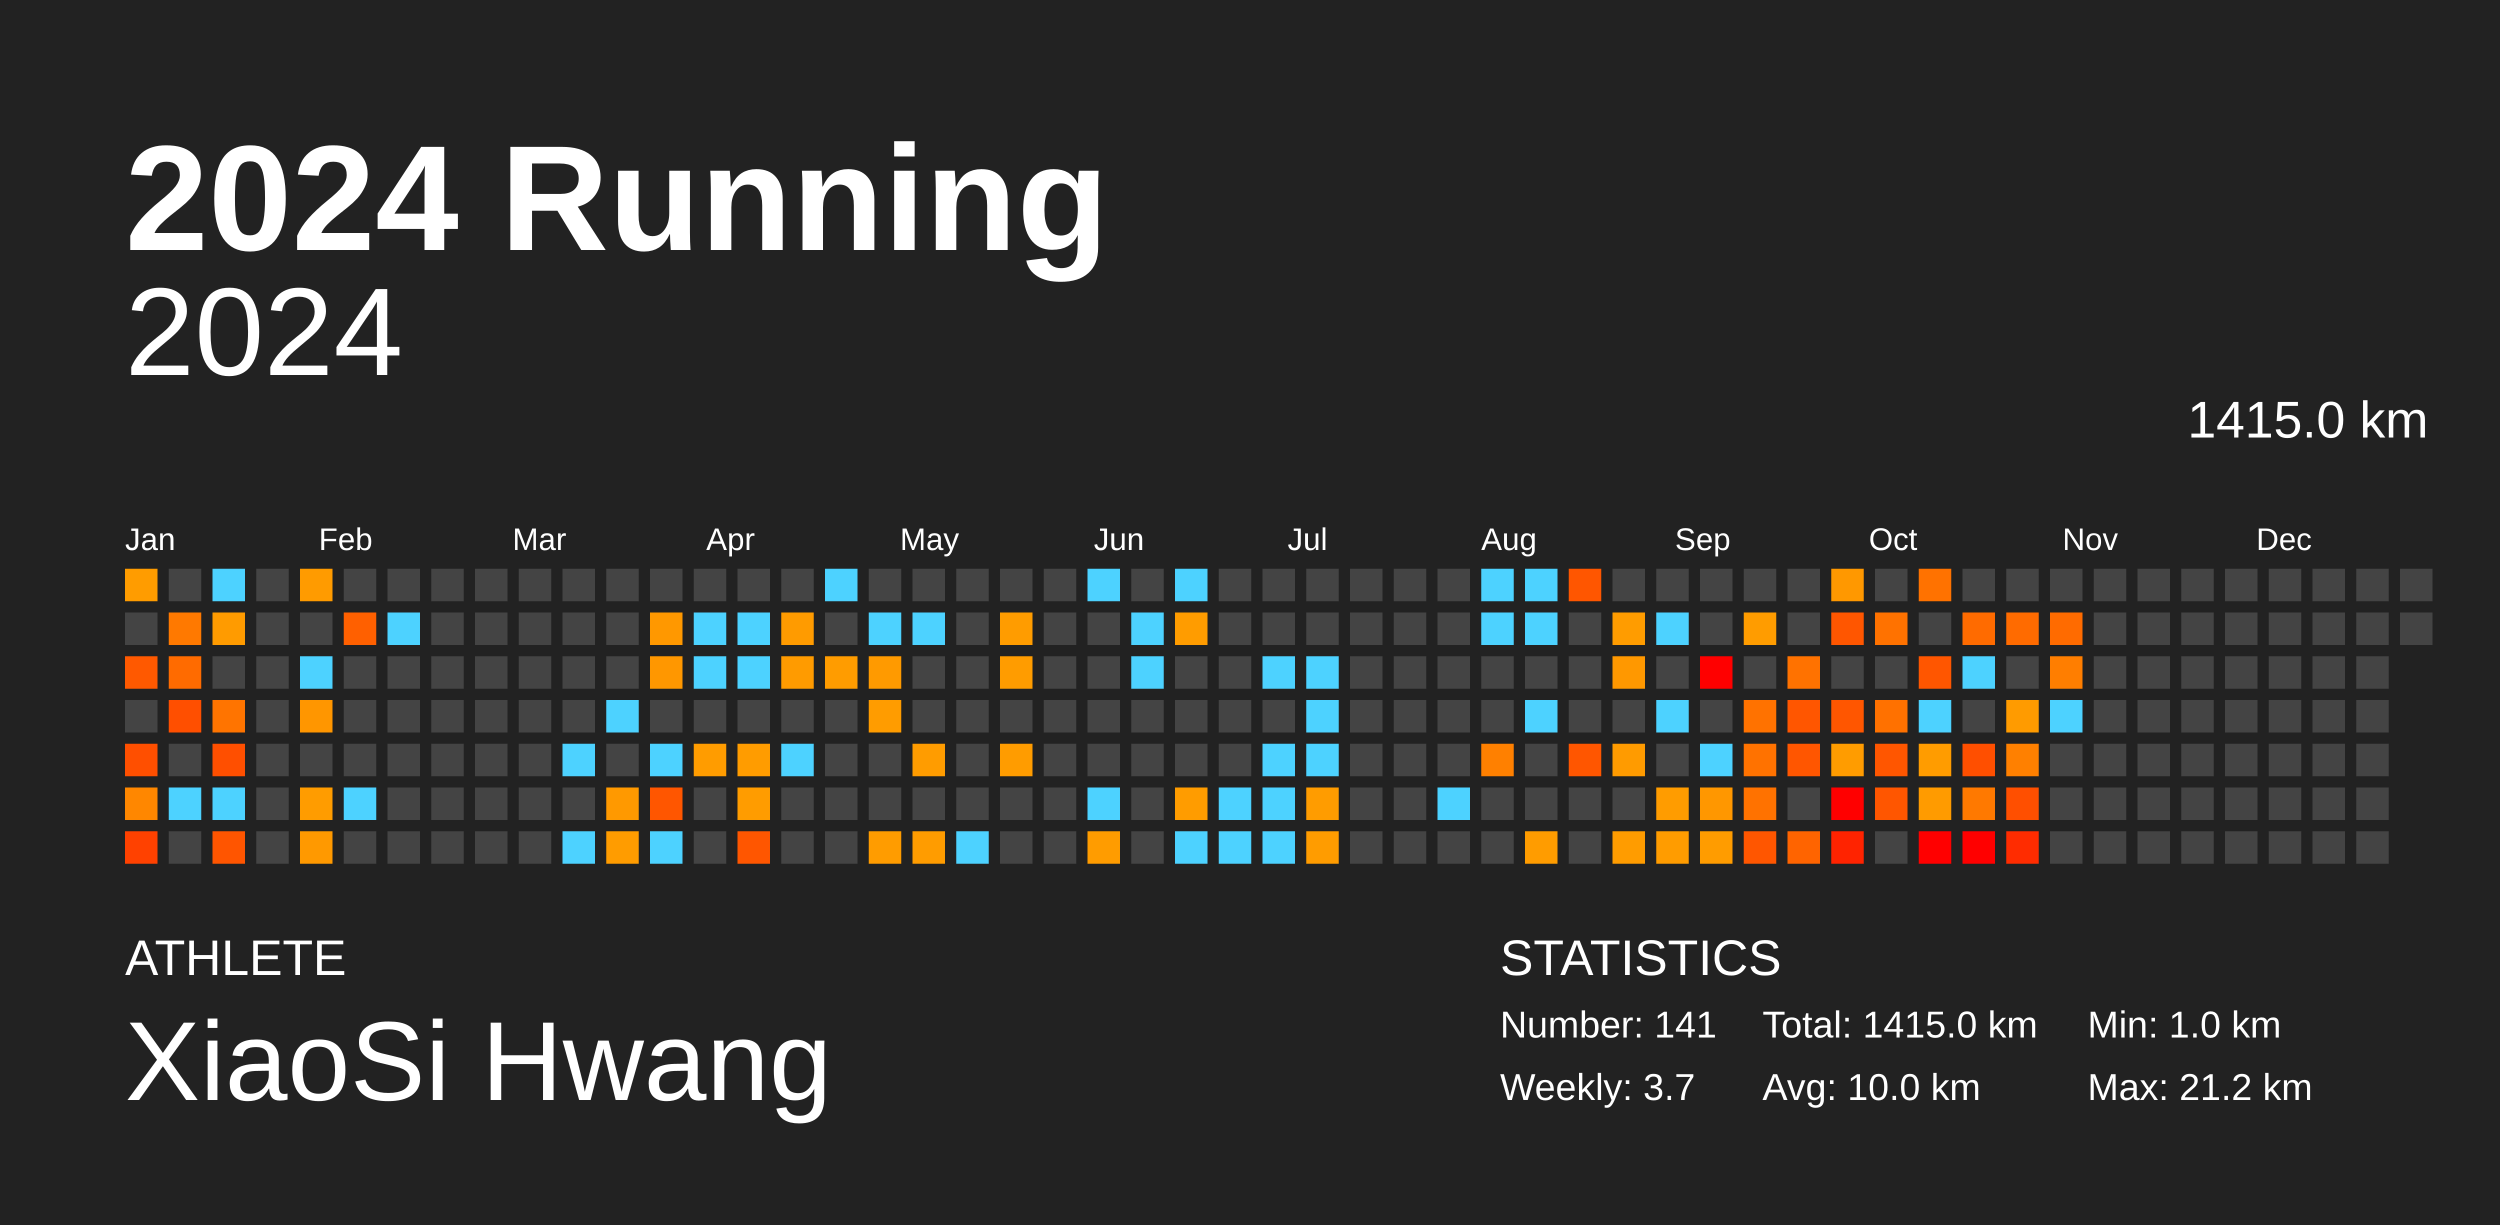
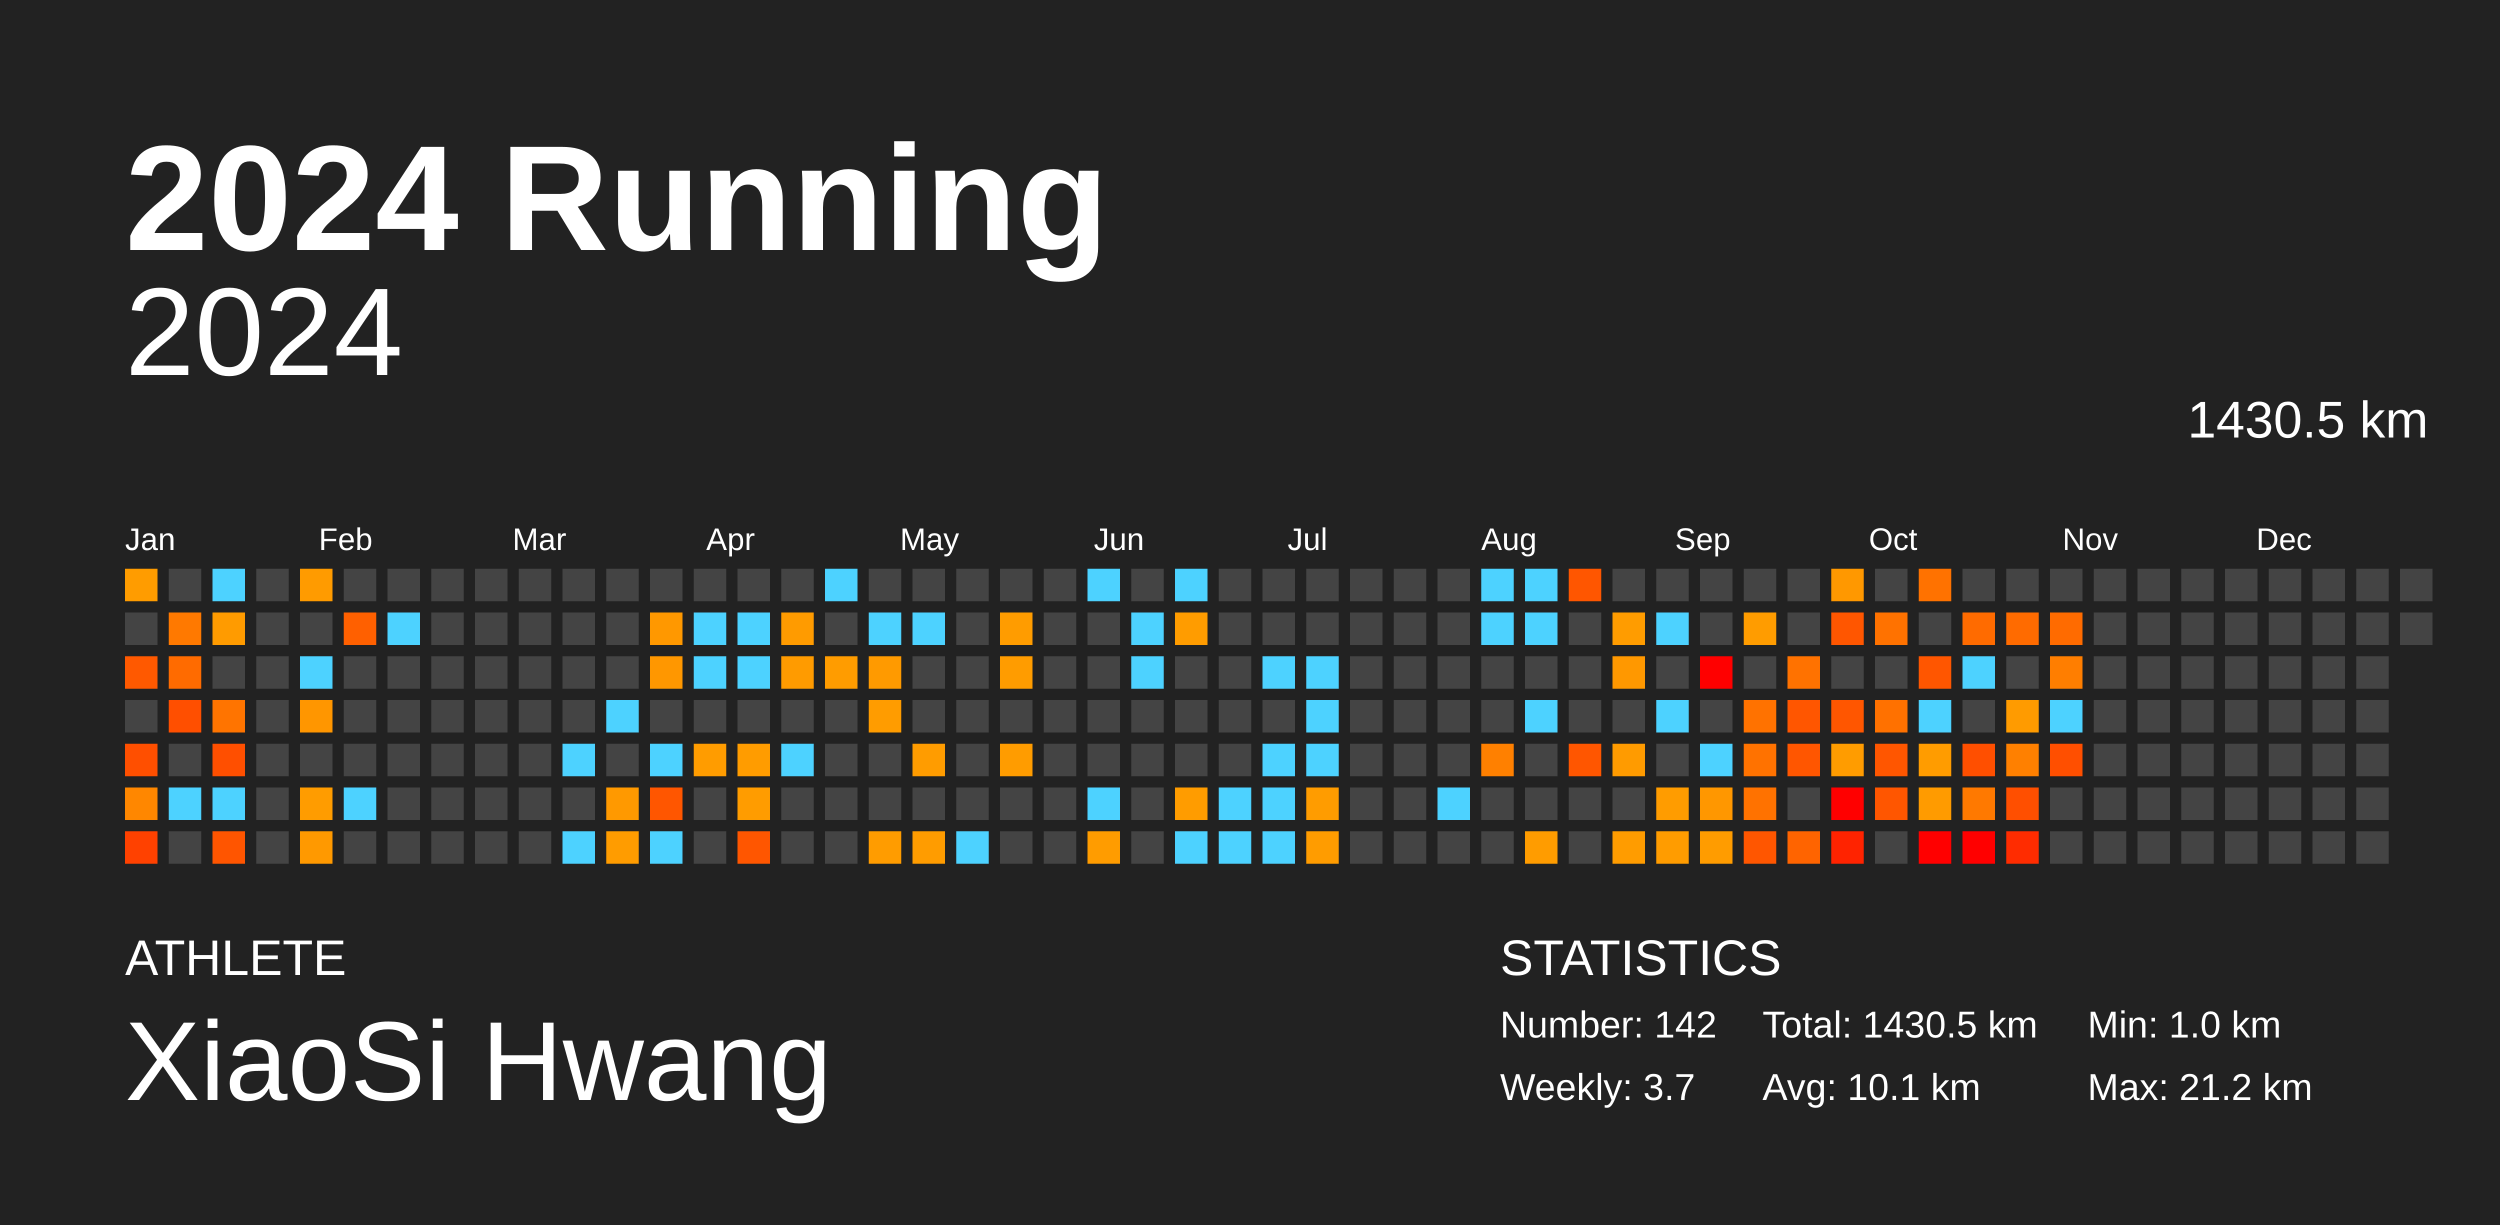
<svg xmlns="http://www.w3.org/2000/svg" baseProfile="full" height="98mm" version="1.1" viewBox="0,0,200,98" width="200mm">
  <defs />
  <rect fill="#222222" height="98" width="200" x="0" y="0" />
  <text fill="#FFFFFF" style="font-size:12px; font-family:Arial; font-weight:bold;" x="10" y="20">2024 Running</text>
  <text fill="#FFFFFF" style="font-size:4px; font-family:Arial" x="10" y="78">ATHLETE</text>
  <text fill="#FFFFFF" style="font-size:9px; font-family:Arial" x="10" y="88">XiaoSi Hwang</text>
  <text fill="#FFFFFF" style="font-size:4px; font-family:Arial" x="120" y="78">STATISTICS</text>
-   <text fill="#FFFFFF" style="font-size:3px; font-family:Arial" x="120" y="83">Number: 141</text>
+   <text fill="#FFFFFF" style="font-size:3px; font-family:Arial" x="120" y="83">Number: 142</text>
  <text fill="#FFFFFF" style="font-size:3px; font-family:Arial" x="120" y="88">Weekly: 3.7</text>
-   <text fill="#FFFFFF" style="font-size:3px; font-family:Arial" x="141" y="83">Total: 1415.0 km</text>
-   <text fill="#FFFFFF" style="font-size:3px; font-family:Arial" x="141" y="88">Avg: 10.0 km</text>
+   <text fill="#FFFFFF" style="font-size:3px; font-family:Arial" x="141" y="83">Total: 1430.5 km</text>
+   <text fill="#FFFFFF" style="font-size:3px; font-family:Arial" x="141" y="88">Avg: 10.1 km</text>
  <text fill="#FFFFFF" style="font-size:3px; font-family:Arial" x="167" y="83">Min: 1.0 km</text>
  <text fill="#FFFFFF" style="font-size:3px; font-family:Arial" x="167" y="88">Max: 21.2 km</text>
  <text alignment-baseline="hanging" fill="#FFFFFF" style="font-size:10.0px; font-family:Arial;" x="10" y="30">2024</text>
-   <text alignment-baseline="hanging" fill="#FFFFFF" style="font-size:4.125px; font-family:Arial;" x="175" y="35">1415.0 km</text>
+   <text alignment-baseline="hanging" fill="#FFFFFF" style="font-size:4.125px; font-family:Arial;" x="175" y="35">1430.5 km</text>
  <text fill="#FFFFFF" style="font-size:2.5px; font-family:Arial" x="10.0" y="44">Jan</text>
  <text fill="#FFFFFF" style="font-size:2.5px; font-family:Arial" x="25.5" y="44">Feb</text>
  <text fill="#FFFFFF" style="font-size:2.5px; font-family:Arial" x="41.0" y="44">Mar</text>
  <text fill="#FFFFFF" style="font-size:2.5px; font-family:Arial" x="56.5" y="44">Apr</text>
  <text fill="#FFFFFF" style="font-size:2.5px; font-family:Arial" x="72.0" y="44">May</text>
  <text fill="#FFFFFF" style="font-size:2.5px; font-family:Arial" x="87.5" y="44">Jun</text>
  <text fill="#FFFFFF" style="font-size:2.5px; font-family:Arial" x="103.0" y="44">Jul</text>
  <text fill="#FFFFFF" style="font-size:2.5px; font-family:Arial" x="118.5" y="44">Aug</text>
  <text fill="#FFFFFF" style="font-size:2.5px; font-family:Arial" x="134.0" y="44">Sep</text>
  <text fill="#FFFFFF" style="font-size:2.5px; font-family:Arial" x="149.5" y="44">Oct</text>
  <text fill="#FFFFFF" style="font-size:2.5px; font-family:Arial" x="165.0" y="44">Nov</text>
  <text fill="#FFFFFF" style="font-size:2.5px; font-family:Arial" x="180.5" y="44">Dec</text>
  <rect fill="#ff9c00" height="2.6" width="2.6" x="10.0" y="45.5" />
  <rect fill="#444444" height="2.6" width="2.6" x="10.0" y="49.0" />
  <rect fill="#ff5900" height="2.6" width="2.6" x="10.0" y="52.5" />
  <rect fill="#444444" height="2.6" width="2.6" x="10.0" y="56.0" />
  <rect fill="#ff4f00" height="2.6" width="2.6" x="10.0" y="59.5" />
  <rect fill="#ff8700" height="2.6" width="2.6" x="10.0" y="63.0" />
  <rect fill="#ff4100" height="2.6" width="2.6" x="10.0" y="66.5" />
  <rect fill="#444444" height="2.6" width="2.6" x="13.5" y="45.5" />
  <rect fill="#ff7900" height="2.6" width="2.6" x="13.5" y="49.0" />
  <rect fill="#ff6b00" height="2.6" width="2.6" x="13.5" y="52.5" />
  <rect fill="#ff4f00" height="2.6" width="2.6" x="13.5" y="56.0" />
  <rect fill="#444444" height="2.6" width="2.6" x="13.5" y="59.5" />
  <rect fill="#4dd2ff" height="2.6" width="2.6" x="13.5" y="63.0" />
  <rect fill="#444444" height="2.6" width="2.6" x="13.5" y="66.5" />
  <rect fill="#4dd2ff" height="2.6" width="2.6" x="17.0" y="45.5" />
  <rect fill="#ff9b00" height="2.6" width="2.6" x="17.0" y="49.0" />
  <rect fill="#444444" height="2.6" width="2.6" x="17.0" y="52.5" />
  <rect fill="#ff7400" height="2.6" width="2.6" x="17.0" y="56.0" />
  <rect fill="#ff4f00" height="2.6" width="2.6" x="17.0" y="59.5" />
  <rect fill="#4dd2ff" height="2.6" width="2.6" x="17.0" y="63.0" />
  <rect fill="#ff5500" height="2.6" width="2.6" x="17.0" y="66.5" />
  <rect fill="#444444" height="2.6" width="2.6" x="20.5" y="45.5" />
  <rect fill="#444444" height="2.6" width="2.6" x="20.5" y="49.0" />
  <rect fill="#444444" height="2.6" width="2.6" x="20.5" y="52.5" />
  <rect fill="#444444" height="2.6" width="2.6" x="20.5" y="56.0" />
  <rect fill="#444444" height="2.6" width="2.6" x="20.5" y="59.5" />
  <rect fill="#444444" height="2.6" width="2.6" x="20.5" y="63.0" />
  <rect fill="#444444" height="2.6" width="2.6" x="20.5" y="66.5" />
  <rect fill="#ff9b00" height="2.6" width="2.6" x="24.0" y="45.5" />
  <rect fill="#444444" height="2.6" width="2.6" x="24.0" y="49.0" />
  <rect fill="#4dd2ff" height="2.6" width="2.6" x="24.0" y="52.5" />
  <rect fill="#ff9600" height="2.6" width="2.6" x="24.0" y="56.0" />
  <rect fill="#444444" height="2.6" width="2.6" x="24.0" y="59.5" />
  <rect fill="#ff9c00" height="2.6" width="2.6" x="24.0" y="63.0" />
  <rect fill="#ff9900" height="2.6" width="2.6" x="24.0" y="66.5" />
  <rect fill="#444444" height="2.6" width="2.6" x="27.5" y="45.5" />
  <rect fill="#ff6000" height="2.6" width="2.6" x="27.5" y="49.0" />
  <rect fill="#444444" height="2.6" width="2.6" x="27.5" y="52.5" />
  <rect fill="#444444" height="2.6" width="2.6" x="27.5" y="56.0" />
  <rect fill="#444444" height="2.6" width="2.6" x="27.5" y="59.5" />
  <rect fill="#4dd2ff" height="2.6" width="2.6" x="27.5" y="63.0" />
  <rect fill="#444444" height="2.6" width="2.6" x="27.5" y="66.5" />
  <rect fill="#444444" height="2.6" width="2.6" x="31.0" y="45.5" />
  <rect fill="#4dd2ff" height="2.6" width="2.6" x="31.0" y="49.0" />
  <rect fill="#444444" height="2.6" width="2.6" x="31.0" y="52.5" />
  <rect fill="#444444" height="2.6" width="2.6" x="31.0" y="56.0" />
  <rect fill="#444444" height="2.6" width="2.6" x="31.0" y="59.5" />
  <rect fill="#444444" height="2.6" width="2.6" x="31.0" y="63.0" />
  <rect fill="#444444" height="2.6" width="2.6" x="31.0" y="66.5" />
  <rect fill="#444444" height="2.6" width="2.6" x="34.5" y="45.5" />
  <rect fill="#444444" height="2.6" width="2.6" x="34.5" y="49.0" />
  <rect fill="#444444" height="2.6" width="2.6" x="34.5" y="52.5" />
  <rect fill="#444444" height="2.6" width="2.6" x="34.5" y="56.0" />
  <rect fill="#444444" height="2.6" width="2.6" x="34.5" y="59.5" />
  <rect fill="#444444" height="2.6" width="2.6" x="34.5" y="63.0" />
  <rect fill="#444444" height="2.6" width="2.6" x="34.5" y="66.5" />
  <rect fill="#444444" height="2.6" width="2.6" x="38.0" y="45.5" />
  <rect fill="#444444" height="2.6" width="2.6" x="38.0" y="49.0" />
  <rect fill="#444444" height="2.6" width="2.6" x="38.0" y="52.5" />
  <rect fill="#444444" height="2.6" width="2.6" x="38.0" y="56.0" />
  <rect fill="#444444" height="2.6" width="2.6" x="38.0" y="59.5" />
  <rect fill="#444444" height="2.6" width="2.6" x="38.0" y="63.0" />
  <rect fill="#444444" height="2.6" width="2.6" x="38.0" y="66.5" />
  <rect fill="#444444" height="2.6" width="2.6" x="41.5" y="45.5" />
  <rect fill="#444444" height="2.6" width="2.6" x="41.5" y="49.0" />
  <rect fill="#444444" height="2.6" width="2.6" x="41.5" y="52.5" />
  <rect fill="#444444" height="2.6" width="2.6" x="41.5" y="56.0" />
  <rect fill="#444444" height="2.6" width="2.6" x="41.5" y="59.5" />
  <rect fill="#444444" height="2.6" width="2.6" x="41.5" y="63.0" />
  <rect fill="#444444" height="2.6" width="2.6" x="41.5" y="66.5" />
  <rect fill="#444444" height="2.6" width="2.6" x="45.0" y="45.5" />
  <rect fill="#444444" height="2.6" width="2.6" x="45.0" y="49.0" />
  <rect fill="#444444" height="2.6" width="2.6" x="45.0" y="52.5" />
  <rect fill="#444444" height="2.6" width="2.6" x="45.0" y="56.0" />
  <rect fill="#4dd2ff" height="2.6" width="2.6" x="45.0" y="59.5" />
  <rect fill="#444444" height="2.6" width="2.6" x="45.0" y="63.0" />
  <rect fill="#4dd2ff" height="2.6" width="2.6" x="45.0" y="66.5" />
  <rect fill="#444444" height="2.6" width="2.6" x="48.5" y="45.5" />
  <rect fill="#444444" height="2.6" width="2.6" x="48.5" y="49.0" />
  <rect fill="#444444" height="2.6" width="2.6" x="48.5" y="52.5" />
  <rect fill="#4dd2ff" height="2.6" width="2.6" x="48.5" y="56.0" />
  <rect fill="#444444" height="2.6" width="2.6" x="48.5" y="59.5" />
  <rect fill="#ff9900" height="2.6" width="2.6" x="48.5" y="63.0" />
  <rect fill="#ff9c00" height="2.6" width="2.6" x="48.5" y="66.5" />
  <rect fill="#444444" height="2.6" width="2.6" x="52.0" y="45.5" />
  <rect fill="#ff9800" height="2.6" width="2.6" x="52.0" y="49.0" />
  <rect fill="#ff9700" height="2.6" width="2.6" x="52.0" y="52.5" />
  <rect fill="#444444" height="2.6" width="2.6" x="52.0" y="56.0" />
  <rect fill="#4dd2ff" height="2.6" width="2.6" x="52.0" y="59.5" />
  <rect fill="#ff5600" height="2.6" width="2.6" x="52.0" y="63.0" />
  <rect fill="#4dd2ff" height="2.6" width="2.6" x="52.0" y="66.5" />
  <rect fill="#444444" height="2.6" width="2.6" x="55.5" y="45.5" />
  <rect fill="#4dd2ff" height="2.6" width="2.6" x="55.5" y="49.0" />
  <rect fill="#4dd2ff" height="2.6" width="2.6" x="55.5" y="52.5" />
  <rect fill="#444444" height="2.6" width="2.6" x="55.5" y="56.0" />
  <rect fill="#ff9c00" height="2.6" width="2.6" x="55.5" y="59.5" />
  <rect fill="#444444" height="2.6" width="2.6" x="55.5" y="63.0" />
  <rect fill="#444444" height="2.6" width="2.6" x="55.5" y="66.5" />
  <rect fill="#444444" height="2.6" width="2.6" x="59.0" y="45.5" />
  <rect fill="#4dd2ff" height="2.6" width="2.6" x="59.0" y="49.0" />
  <rect fill="#4dd2ff" height="2.6" width="2.6" x="59.0" y="52.5" />
  <rect fill="#444444" height="2.6" width="2.6" x="59.0" y="56.0" />
  <rect fill="#ff9c00" height="2.6" width="2.6" x="59.0" y="59.5" />
  <rect fill="#ff9c00" height="2.6" width="2.6" x="59.0" y="63.0" />
  <rect fill="#ff5600" height="2.6" width="2.6" x="59.0" y="66.5" />
  <rect fill="#444444" height="2.6" width="2.6" x="62.5" y="45.5" />
  <rect fill="#ff9b00" height="2.6" width="2.6" x="62.5" y="49.0" />
  <rect fill="#ff9b00" height="2.6" width="2.6" x="62.5" y="52.5" />
  <rect fill="#444444" height="2.6" width="2.6" x="62.5" y="56.0" />
  <rect fill="#4dd2ff" height="2.6" width="2.6" x="62.5" y="59.5" />
  <rect fill="#444444" height="2.6" width="2.6" x="62.5" y="63.0" />
  <rect fill="#444444" height="2.6" width="2.6" x="62.5" y="66.5" />
  <rect fill="#4dd2ff" height="2.6" width="2.6" x="66.0" y="45.5" />
  <rect fill="#444444" height="2.6" width="2.6" x="66.0" y="49.0" />
  <rect fill="#ff9c00" height="2.6" width="2.6" x="66.0" y="52.5" />
  <rect fill="#444444" height="2.6" width="2.6" x="66.0" y="56.0" />
  <rect fill="#444444" height="2.6" width="2.6" x="66.0" y="59.5" />
  <rect fill="#444444" height="2.6" width="2.6" x="66.0" y="63.0" />
  <rect fill="#444444" height="2.6" width="2.6" x="66.0" y="66.5" />
  <rect fill="#444444" height="2.6" width="2.6" x="69.5" y="45.5" />
  <rect fill="#4dd2ff" height="2.6" width="2.6" x="69.5" y="49.0" />
  <rect fill="#ff9a00" height="2.6" width="2.6" x="69.5" y="52.5" />
  <rect fill="#ff9c00" height="2.6" width="2.6" x="69.5" y="56.0" />
  <rect fill="#444444" height="2.6" width="2.6" x="69.5" y="59.5" />
  <rect fill="#444444" height="2.6" width="2.6" x="69.5" y="63.0" />
  <rect fill="#ff9c00" height="2.6" width="2.6" x="69.5" y="66.5" />
  <rect fill="#444444" height="2.6" width="2.6" x="73.0" y="45.5" />
  <rect fill="#4dd2ff" height="2.6" width="2.6" x="73.0" y="49.0" />
  <rect fill="#444444" height="2.6" width="2.6" x="73.0" y="52.5" />
  <rect fill="#444444" height="2.6" width="2.6" x="73.0" y="56.0" />
  <rect fill="#ff9c00" height="2.6" width="2.6" x="73.0" y="59.5" />
  <rect fill="#444444" height="2.6" width="2.6" x="73.0" y="63.0" />
  <rect fill="#ff9c00" height="2.6" width="2.6" x="73.0" y="66.5" />
  <rect fill="#444444" height="2.6" width="2.6" x="76.5" y="45.5" />
  <rect fill="#444444" height="2.6" width="2.6" x="76.5" y="49.0" />
  <rect fill="#444444" height="2.6" width="2.6" x="76.5" y="52.5" />
  <rect fill="#444444" height="2.6" width="2.6" x="76.5" y="56.0" />
  <rect fill="#444444" height="2.6" width="2.6" x="76.5" y="59.5" />
  <rect fill="#444444" height="2.6" width="2.6" x="76.5" y="63.0" />
  <rect fill="#4dd2ff" height="2.6" width="2.6" x="76.5" y="66.5" />
  <rect fill="#444444" height="2.6" width="2.6" x="80.0" y="45.5" />
  <rect fill="#ff9c00" height="2.6" width="2.6" x="80.0" y="49.0" />
  <rect fill="#ff9c00" height="2.6" width="2.6" x="80.0" y="52.5" />
  <rect fill="#444444" height="2.6" width="2.6" x="80.0" y="56.0" />
  <rect fill="#ff9c00" height="2.6" width="2.6" x="80.0" y="59.5" />
  <rect fill="#444444" height="2.6" width="2.6" x="80.0" y="63.0" />
  <rect fill="#444444" height="2.6" width="2.6" x="80.0" y="66.5" />
  <rect fill="#444444" height="2.6" width="2.6" x="83.5" y="45.5" />
  <rect fill="#444444" height="2.6" width="2.6" x="83.5" y="49.0" />
  <rect fill="#444444" height="2.6" width="2.6" x="83.5" y="52.5" />
  <rect fill="#444444" height="2.6" width="2.6" x="83.5" y="56.0" />
  <rect fill="#444444" height="2.6" width="2.6" x="83.5" y="59.5" />
  <rect fill="#444444" height="2.6" width="2.6" x="83.5" y="63.0" />
  <rect fill="#444444" height="2.6" width="2.6" x="83.5" y="66.5" />
  <rect fill="#4dd2ff" height="2.6" width="2.6" x="87.0" y="45.5" />
  <rect fill="#444444" height="2.6" width="2.6" x="87.0" y="49.0" />
  <rect fill="#444444" height="2.6" width="2.6" x="87.0" y="52.5" />
  <rect fill="#444444" height="2.6" width="2.6" x="87.0" y="56.0" />
  <rect fill="#444444" height="2.6" width="2.6" x="87.0" y="59.5" />
  <rect fill="#4dd2ff" height="2.6" width="2.6" x="87.0" y="63.0" />
  <rect fill="#ff9c00" height="2.6" width="2.6" x="87.0" y="66.5" />
  <rect fill="#444444" height="2.6" width="2.6" x="90.5" y="45.5" />
  <rect fill="#4dd2ff" height="2.6" width="2.6" x="90.5" y="49.0" />
  <rect fill="#4dd2ff" height="2.6" width="2.6" x="90.5" y="52.5" />
  <rect fill="#444444" height="2.6" width="2.6" x="90.5" y="56.0" />
  <rect fill="#444444" height="2.6" width="2.6" x="90.5" y="59.5" />
  <rect fill="#444444" height="2.6" width="2.6" x="90.5" y="63.0" />
  <rect fill="#444444" height="2.6" width="2.6" x="90.5" y="66.5" />
  <rect fill="#4dd2ff" height="2.6" width="2.6" x="94.0" y="45.5" />
  <rect fill="#ff9c00" height="2.6" width="2.6" x="94.0" y="49.0" />
  <rect fill="#444444" height="2.6" width="2.6" x="94.0" y="52.5" />
  <rect fill="#444444" height="2.6" width="2.6" x="94.0" y="56.0" />
  <rect fill="#444444" height="2.6" width="2.6" x="94.0" y="59.5" />
  <rect fill="#ff9c00" height="2.6" width="2.6" x="94.0" y="63.0" />
  <rect fill="#4dd2ff" height="2.6" width="2.6" x="94.0" y="66.5" />
  <rect fill="#444444" height="2.6" width="2.6" x="97.5" y="45.5" />
  <rect fill="#444444" height="2.6" width="2.6" x="97.5" y="49.0" />
  <rect fill="#444444" height="2.6" width="2.6" x="97.5" y="52.5" />
  <rect fill="#444444" height="2.6" width="2.6" x="97.5" y="56.0" />
  <rect fill="#444444" height="2.6" width="2.6" x="97.5" y="59.5" />
  <rect fill="#4dd2ff" height="2.6" width="2.6" x="97.5" y="63.0" />
  <rect fill="#4dd2ff" height="2.6" width="2.6" x="97.5" y="66.5" />
  <rect fill="#444444" height="2.6" width="2.6" x="101.0" y="45.5" />
  <rect fill="#444444" height="2.6" width="2.6" x="101.0" y="49.0" />
  <rect fill="#4dd2ff" height="2.6" width="2.6" x="101.0" y="52.5" />
  <rect fill="#444444" height="2.6" width="2.6" x="101.0" y="56.0" />
  <rect fill="#4dd2ff" height="2.6" width="2.6" x="101.0" y="59.5" />
  <rect fill="#4dd2ff" height="2.6" width="2.6" x="101.0" y="63.0" />
  <rect fill="#4dd2ff" height="2.6" width="2.6" x="101.0" y="66.5" />
  <rect fill="#444444" height="2.6" width="2.6" x="104.5" y="45.5" />
  <rect fill="#444444" height="2.6" width="2.6" x="104.5" y="49.0" />
  <rect fill="#4dd2ff" height="2.6" width="2.6" x="104.5" y="52.5" />
  <rect fill="#4dd2ff" height="2.6" width="2.6" x="104.5" y="56.0" />
  <rect fill="#4dd2ff" height="2.6" width="2.6" x="104.5" y="59.5" />
  <rect fill="#ff9c00" height="2.6" width="2.6" x="104.5" y="63.0" />
  <rect fill="#ff9c00" height="2.6" width="2.6" x="104.5" y="66.5" />
  <rect fill="#444444" height="2.6" width="2.6" x="108.0" y="45.5" />
  <rect fill="#444444" height="2.6" width="2.6" x="108.0" y="49.0" />
  <rect fill="#444444" height="2.6" width="2.6" x="108.0" y="52.5" />
  <rect fill="#444444" height="2.6" width="2.6" x="108.0" y="56.0" />
  <rect fill="#444444" height="2.6" width="2.6" x="108.0" y="59.5" />
  <rect fill="#444444" height="2.6" width="2.6" x="108.0" y="63.0" />
  <rect fill="#444444" height="2.6" width="2.6" x="108.0" y="66.5" />
  <rect fill="#444444" height="2.6" width="2.6" x="111.5" y="45.5" />
  <rect fill="#444444" height="2.6" width="2.6" x="111.5" y="49.0" />
  <rect fill="#444444" height="2.6" width="2.6" x="111.5" y="52.5" />
  <rect fill="#444444" height="2.6" width="2.6" x="111.5" y="56.0" />
  <rect fill="#444444" height="2.6" width="2.6" x="111.5" y="59.5" />
  <rect fill="#444444" height="2.6" width="2.6" x="111.5" y="63.0" />
  <rect fill="#444444" height="2.6" width="2.6" x="111.5" y="66.5" />
  <rect fill="#444444" height="2.6" width="2.6" x="115.0" y="45.5" />
  <rect fill="#444444" height="2.6" width="2.6" x="115.0" y="49.0" />
  <rect fill="#444444" height="2.6" width="2.6" x="115.0" y="52.5" />
  <rect fill="#444444" height="2.6" width="2.6" x="115.0" y="56.0" />
  <rect fill="#444444" height="2.6" width="2.6" x="115.0" y="59.5" />
  <rect fill="#4dd2ff" height="2.6" width="2.6" x="115.0" y="63.0" />
  <rect fill="#444444" height="2.6" width="2.6" x="115.0" y="66.5" />
  <rect fill="#4dd2ff" height="2.6" width="2.6" x="118.5" y="45.5" />
  <rect fill="#4dd2ff" height="2.6" width="2.6" x="118.5" y="49.0" />
  <rect fill="#444444" height="2.6" width="2.6" x="118.5" y="52.5" />
  <rect fill="#444444" height="2.6" width="2.6" x="118.5" y="56.0" />
  <rect fill="#ff8000" height="2.6" width="2.6" x="118.5" y="59.5" />
  <rect fill="#444444" height="2.6" width="2.6" x="118.5" y="63.0" />
  <rect fill="#444444" height="2.6" width="2.6" x="118.5" y="66.5" />
  <rect fill="#4dd2ff" height="2.6" width="2.6" x="122.0" y="45.5" />
  <rect fill="#4dd2ff" height="2.6" width="2.6" x="122.0" y="49.0" />
  <rect fill="#444444" height="2.6" width="2.6" x="122.0" y="52.5" />
  <rect fill="#4dd2ff" height="2.6" width="2.6" x="122.0" y="56.0" />
  <rect fill="#444444" height="2.6" width="2.6" x="122.0" y="59.5" />
  <rect fill="#444444" height="2.6" width="2.6" x="122.0" y="63.0" />
  <rect fill="#ff9c00" height="2.6" width="2.6" x="122.0" y="66.5" />
  <rect fill="#ff5600" height="2.6" width="2.6" x="125.5" y="45.5" />
  <rect fill="#444444" height="2.6" width="2.6" x="125.5" y="49.0" />
  <rect fill="#444444" height="2.6" width="2.6" x="125.5" y="52.5" />
  <rect fill="#444444" height="2.6" width="2.6" x="125.5" y="56.0" />
  <rect fill="#ff5600" height="2.6" width="2.6" x="125.5" y="59.5" />
  <rect fill="#444444" height="2.6" width="2.6" x="125.5" y="63.0" />
  <rect fill="#444444" height="2.6" width="2.6" x="125.5" y="66.5" />
  <rect fill="#444444" height="2.6" width="2.6" x="129.0" y="45.5" />
  <rect fill="#ff9c00" height="2.6" width="2.6" x="129.0" y="49.0" />
  <rect fill="#ff9800" height="2.6" width="2.6" x="129.0" y="52.5" />
  <rect fill="#444444" height="2.6" width="2.6" x="129.0" y="56.0" />
  <rect fill="#ff9b00" height="2.6" width="2.6" x="129.0" y="59.5" />
  <rect fill="#444444" height="2.6" width="2.6" x="129.0" y="63.0" />
  <rect fill="#ff9c00" height="2.6" width="2.6" x="129.0" y="66.5" />
  <rect fill="#444444" height="2.6" width="2.6" x="132.5" y="45.5" />
  <rect fill="#4dd2ff" height="2.6" width="2.6" x="132.5" y="49.0" />
  <rect fill="#444444" height="2.6" width="2.6" x="132.5" y="52.5" />
  <rect fill="#4dd2ff" height="2.6" width="2.6" x="132.5" y="56.0" />
  <rect fill="#444444" height="2.6" width="2.6" x="132.5" y="59.5" />
  <rect fill="#ff9c00" height="2.6" width="2.6" x="132.5" y="63.0" />
  <rect fill="#ff9c00" height="2.6" width="2.6" x="132.5" y="66.5" />
  <rect fill="#444444" height="2.6" width="2.6" x="136.0" y="45.5" />
  <rect fill="#444444" height="2.6" width="2.6" x="136.0" y="49.0" />
  <rect fill="red" height="2.6" width="2.6" x="136.0" y="52.5" />
  <rect fill="#444444" height="2.6" width="2.6" x="136.0" y="56.0" />
  <rect fill="#4dd2ff" height="2.6" width="2.6" x="136.0" y="59.5" />
  <rect fill="#ff9700" height="2.6" width="2.6" x="136.0" y="63.0" />
  <rect fill="#ff9c00" height="2.6" width="2.6" x="136.0" y="66.5" />
  <rect fill="#444444" height="2.6" width="2.6" x="139.5" y="45.5" />
  <rect fill="#ff9c00" height="2.6" width="2.6" x="139.5" y="49.0" />
  <rect fill="#444444" height="2.6" width="2.6" x="139.5" y="52.5" />
  <rect fill="#ff7200" height="2.6" width="2.6" x="139.5" y="56.0" />
  <rect fill="#ff7200" height="2.6" width="2.6" x="139.5" y="59.5" />
  <rect fill="#ff7200" height="2.6" width="2.6" x="139.5" y="63.0" />
  <rect fill="#ff5600" height="2.6" width="2.6" x="139.5" y="66.5" />
  <rect fill="#444444" height="2.6" width="2.6" x="143.0" y="45.5" />
  <rect fill="#444444" height="2.6" width="2.6" x="143.0" y="49.0" />
  <rect fill="#ff7200" height="2.6" width="2.6" x="143.0" y="52.5" />
  <rect fill="#ff5600" height="2.6" width="2.6" x="143.0" y="56.0" />
  <rect fill="#ff5600" height="2.6" width="2.6" x="143.0" y="59.5" />
  <rect fill="#444444" height="2.6" width="2.6" x="143.0" y="63.0" />
  <rect fill="#ff6400" height="2.6" width="2.6" x="143.0" y="66.5" />
  <rect fill="#ff9800" height="2.6" width="2.6" x="146.5" y="45.5" />
  <rect fill="#ff5600" height="2.6" width="2.6" x="146.5" y="49.0" />
  <rect fill="#444444" height="2.6" width="2.6" x="146.5" y="52.5" />
  <rect fill="#ff5600" height="2.6" width="2.6" x="146.5" y="56.0" />
  <rect fill="#ff9c00" height="2.6" width="2.6" x="146.5" y="59.5" />
  <rect fill="red" height="2.6" width="2.6" x="146.5" y="63.0" />
  <rect fill="#ff2300" height="2.6" width="2.6" x="146.5" y="66.5" />
  <rect fill="#444444" height="2.6" width="2.6" x="150.0" y="45.5" />
  <rect fill="#ff7200" height="2.6" width="2.6" x="150.0" y="49.0" />
  <rect fill="#444444" height="2.6" width="2.6" x="150.0" y="52.5" />
  <rect fill="#ff7100" height="2.6" width="2.6" x="150.0" y="56.0" />
  <rect fill="#ff5600" height="2.6" width="2.6" x="150.0" y="59.5" />
  <rect fill="#ff5600" height="2.6" width="2.6" x="150.0" y="63.0" />
  <rect fill="#444444" height="2.6" width="2.6" x="150.0" y="66.5" />
  <rect fill="#ff7200" height="2.6" width="2.6" x="153.5" y="45.5" />
  <rect fill="#444444" height="2.6" width="2.6" x="153.5" y="49.0" />
  <rect fill="#ff5600" height="2.6" width="2.6" x="153.5" y="52.5" />
  <rect fill="#4dd2ff" height="2.6" width="2.6" x="153.5" y="56.0" />
  <rect fill="#ff9c00" height="2.6" width="2.6" x="153.5" y="59.5" />
  <rect fill="#ff9b00" height="2.6" width="2.6" x="153.5" y="63.0" />
  <rect fill="red" height="2.6" width="2.6" x="153.5" y="66.5" />
  <rect fill="#444444" height="2.6" width="2.6" x="157.0" y="45.5" />
  <rect fill="#ff6b00" height="2.6" width="2.6" x="157.0" y="49.0" />
  <rect fill="#4dd2ff" height="2.6" width="2.6" x="157.0" y="52.5" />
  <rect fill="#444444" height="2.6" width="2.6" x="157.0" y="56.0" />
  <rect fill="#ff4f00" height="2.6" width="2.6" x="157.0" y="59.5" />
  <rect fill="#ff7900" height="2.6" width="2.6" x="157.0" y="63.0" />
  <rect fill="red" height="2.6" width="2.6" x="157.0" y="66.5" />
  <rect fill="#444444" height="2.6" width="2.6" x="160.5" y="45.5" />
  <rect fill="#ff6b00" height="2.6" width="2.6" x="160.5" y="49.0" />
  <rect fill="#444444" height="2.6" width="2.6" x="160.5" y="52.5" />
  <rect fill="#ff9b00" height="2.6" width="2.6" x="160.5" y="56.0" />
  <rect fill="#ff8000" height="2.6" width="2.6" x="160.5" y="59.5" />
  <rect fill="#ff4f00" height="2.6" width="2.6" x="160.5" y="63.0" />
  <rect fill="#ff2c00" height="2.6" width="2.6" x="160.5" y="66.5" />
  <rect fill="#444444" height="2.6" width="2.6" x="164.0" y="45.5" />
  <rect fill="#ff6b00" height="2.6" width="2.6" x="164.0" y="49.0" />
  <rect fill="#ff7e00" height="2.6" width="2.6" x="164.0" y="52.5" />
  <rect fill="#4dd2ff" height="2.6" width="2.6" x="164.0" y="56.0" />
-   <rect fill="#444444" height="2.6" width="2.6" x="164.0" y="59.5" />
+   <rect fill="#ff4f00" height="2.6" width="2.6" x="164.0" y="59.5" />
  <rect fill="#444444" height="2.6" width="2.6" x="164.0" y="63.0" />
  <rect fill="#444444" height="2.6" width="2.6" x="164.0" y="66.5" />
  <rect fill="#444444" height="2.6" width="2.6" x="167.5" y="45.5" />
  <rect fill="#444444" height="2.6" width="2.6" x="167.5" y="49.0" />
  <rect fill="#444444" height="2.6" width="2.6" x="167.5" y="52.5" />
  <rect fill="#444444" height="2.6" width="2.6" x="167.5" y="56.0" />
  <rect fill="#444444" height="2.6" width="2.6" x="167.5" y="59.5" />
  <rect fill="#444444" height="2.6" width="2.6" x="167.5" y="63.0" />
  <rect fill="#444444" height="2.6" width="2.6" x="167.5" y="66.5" />
  <rect fill="#444444" height="2.6" width="2.6" x="171.0" y="45.5" />
  <rect fill="#444444" height="2.6" width="2.6" x="171.0" y="49.0" />
  <rect fill="#444444" height="2.6" width="2.6" x="171.0" y="52.5" />
  <rect fill="#444444" height="2.6" width="2.6" x="171.0" y="56.0" />
  <rect fill="#444444" height="2.6" width="2.6" x="171.0" y="59.5" />
  <rect fill="#444444" height="2.6" width="2.6" x="171.0" y="63.0" />
  <rect fill="#444444" height="2.6" width="2.6" x="171.0" y="66.5" />
  <rect fill="#444444" height="2.6" width="2.6" x="174.5" y="45.5" />
  <rect fill="#444444" height="2.6" width="2.6" x="174.5" y="49.0" />
  <rect fill="#444444" height="2.6" width="2.6" x="174.5" y="52.5" />
  <rect fill="#444444" height="2.6" width="2.6" x="174.5" y="56.0" />
  <rect fill="#444444" height="2.6" width="2.6" x="174.5" y="59.5" />
  <rect fill="#444444" height="2.6" width="2.6" x="174.5" y="63.0" />
  <rect fill="#444444" height="2.6" width="2.6" x="174.5" y="66.5" />
  <rect fill="#444444" height="2.6" width="2.6" x="178.0" y="45.5" />
  <rect fill="#444444" height="2.6" width="2.6" x="178.0" y="49.0" />
  <rect fill="#444444" height="2.6" width="2.6" x="178.0" y="52.5" />
  <rect fill="#444444" height="2.6" width="2.6" x="178.0" y="56.0" />
  <rect fill="#444444" height="2.6" width="2.6" x="178.0" y="59.5" />
  <rect fill="#444444" height="2.6" width="2.6" x="178.0" y="63.0" />
  <rect fill="#444444" height="2.6" width="2.6" x="178.0" y="66.5" />
  <rect fill="#444444" height="2.6" width="2.6" x="181.5" y="45.5" />
  <rect fill="#444444" height="2.6" width="2.6" x="181.5" y="49.0" />
  <rect fill="#444444" height="2.6" width="2.6" x="181.5" y="52.5" />
  <rect fill="#444444" height="2.6" width="2.6" x="181.5" y="56.0" />
  <rect fill="#444444" height="2.6" width="2.6" x="181.5" y="59.5" />
  <rect fill="#444444" height="2.6" width="2.6" x="181.5" y="63.0" />
  <rect fill="#444444" height="2.6" width="2.6" x="181.5" y="66.5" />
  <rect fill="#444444" height="2.6" width="2.6" x="185.0" y="45.5" />
  <rect fill="#444444" height="2.6" width="2.6" x="185.0" y="49.0" />
  <rect fill="#444444" height="2.6" width="2.6" x="185.0" y="52.5" />
  <rect fill="#444444" height="2.6" width="2.6" x="185.0" y="56.0" />
  <rect fill="#444444" height="2.6" width="2.6" x="185.0" y="59.5" />
  <rect fill="#444444" height="2.6" width="2.6" x="185.0" y="63.0" />
  <rect fill="#444444" height="2.6" width="2.6" x="185.0" y="66.5" />
  <rect fill="#444444" height="2.6" width="2.6" x="188.5" y="45.5" />
  <rect fill="#444444" height="2.6" width="2.6" x="188.5" y="49.0" />
  <rect fill="#444444" height="2.6" width="2.6" x="188.5" y="52.5" />
  <rect fill="#444444" height="2.6" width="2.6" x="188.5" y="56.0" />
  <rect fill="#444444" height="2.6" width="2.6" x="188.5" y="59.5" />
  <rect fill="#444444" height="2.6" width="2.6" x="188.5" y="63.0" />
  <rect fill="#444444" height="2.6" width="2.6" x="188.5" y="66.5" />
  <rect fill="#444444" height="2.6" width="2.6" x="192.0" y="45.5" />
  <rect fill="#444444" height="2.6" width="2.6" x="192.0" y="49.0" />
</svg>
